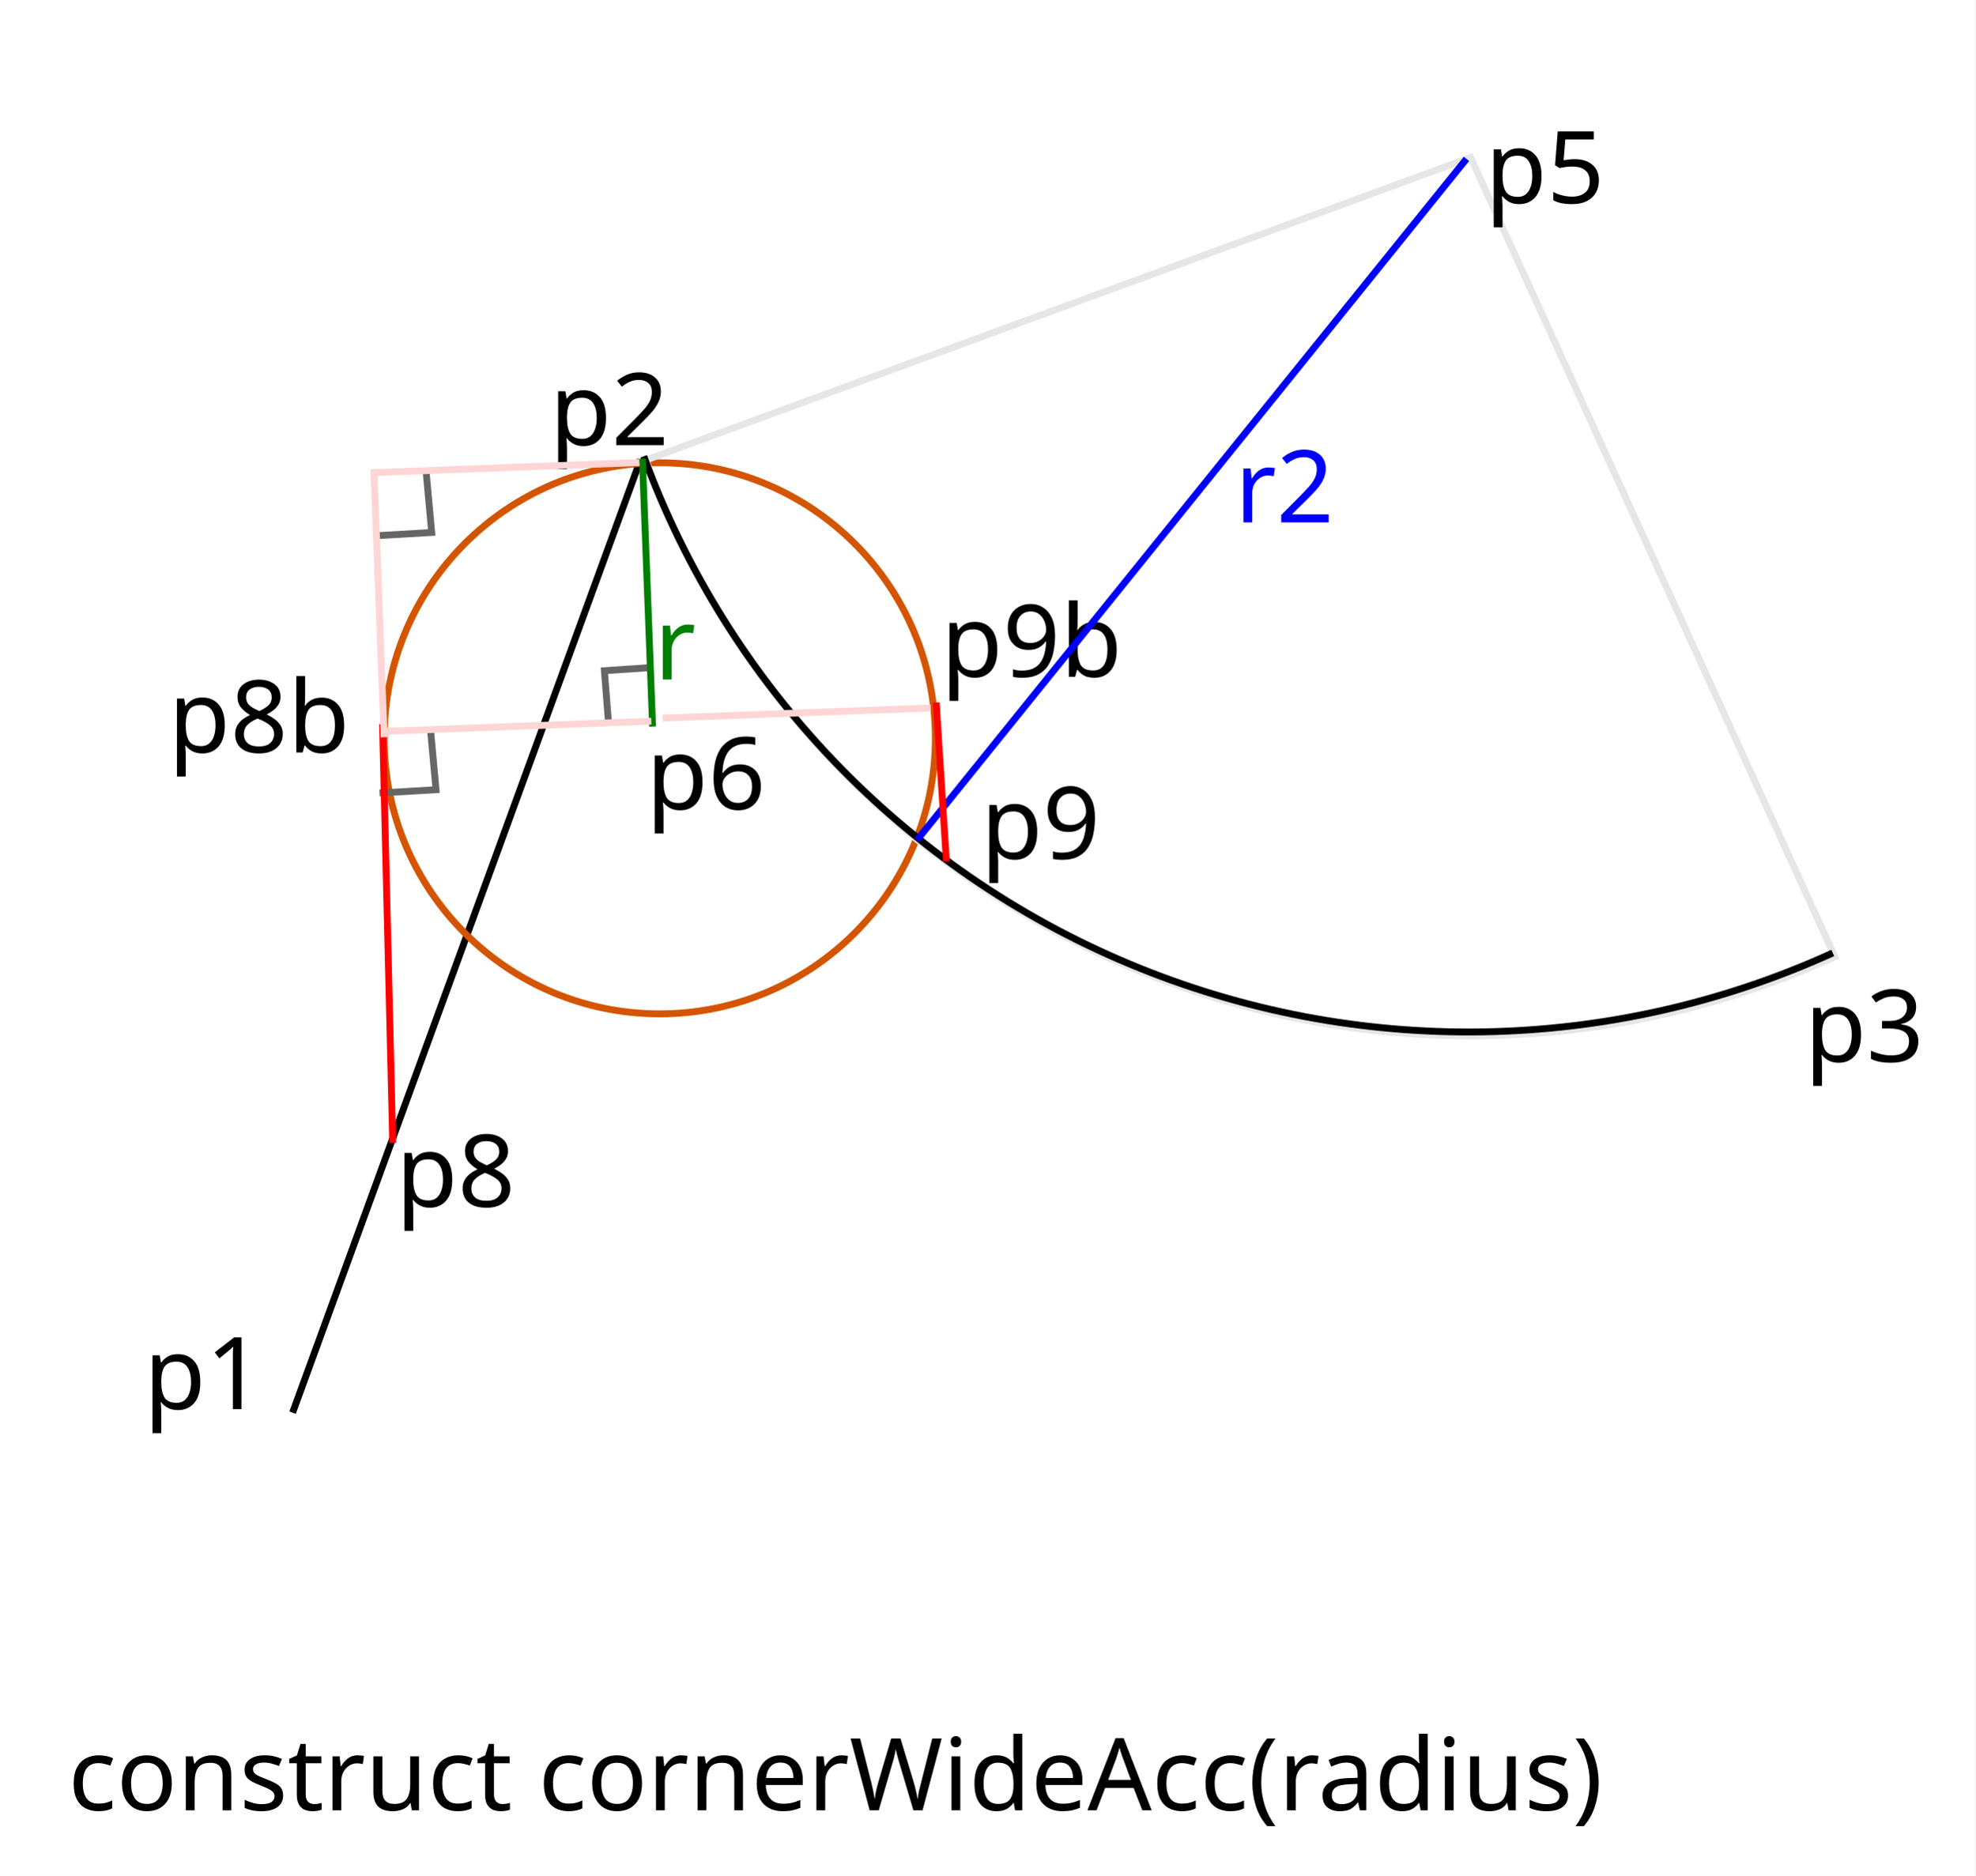
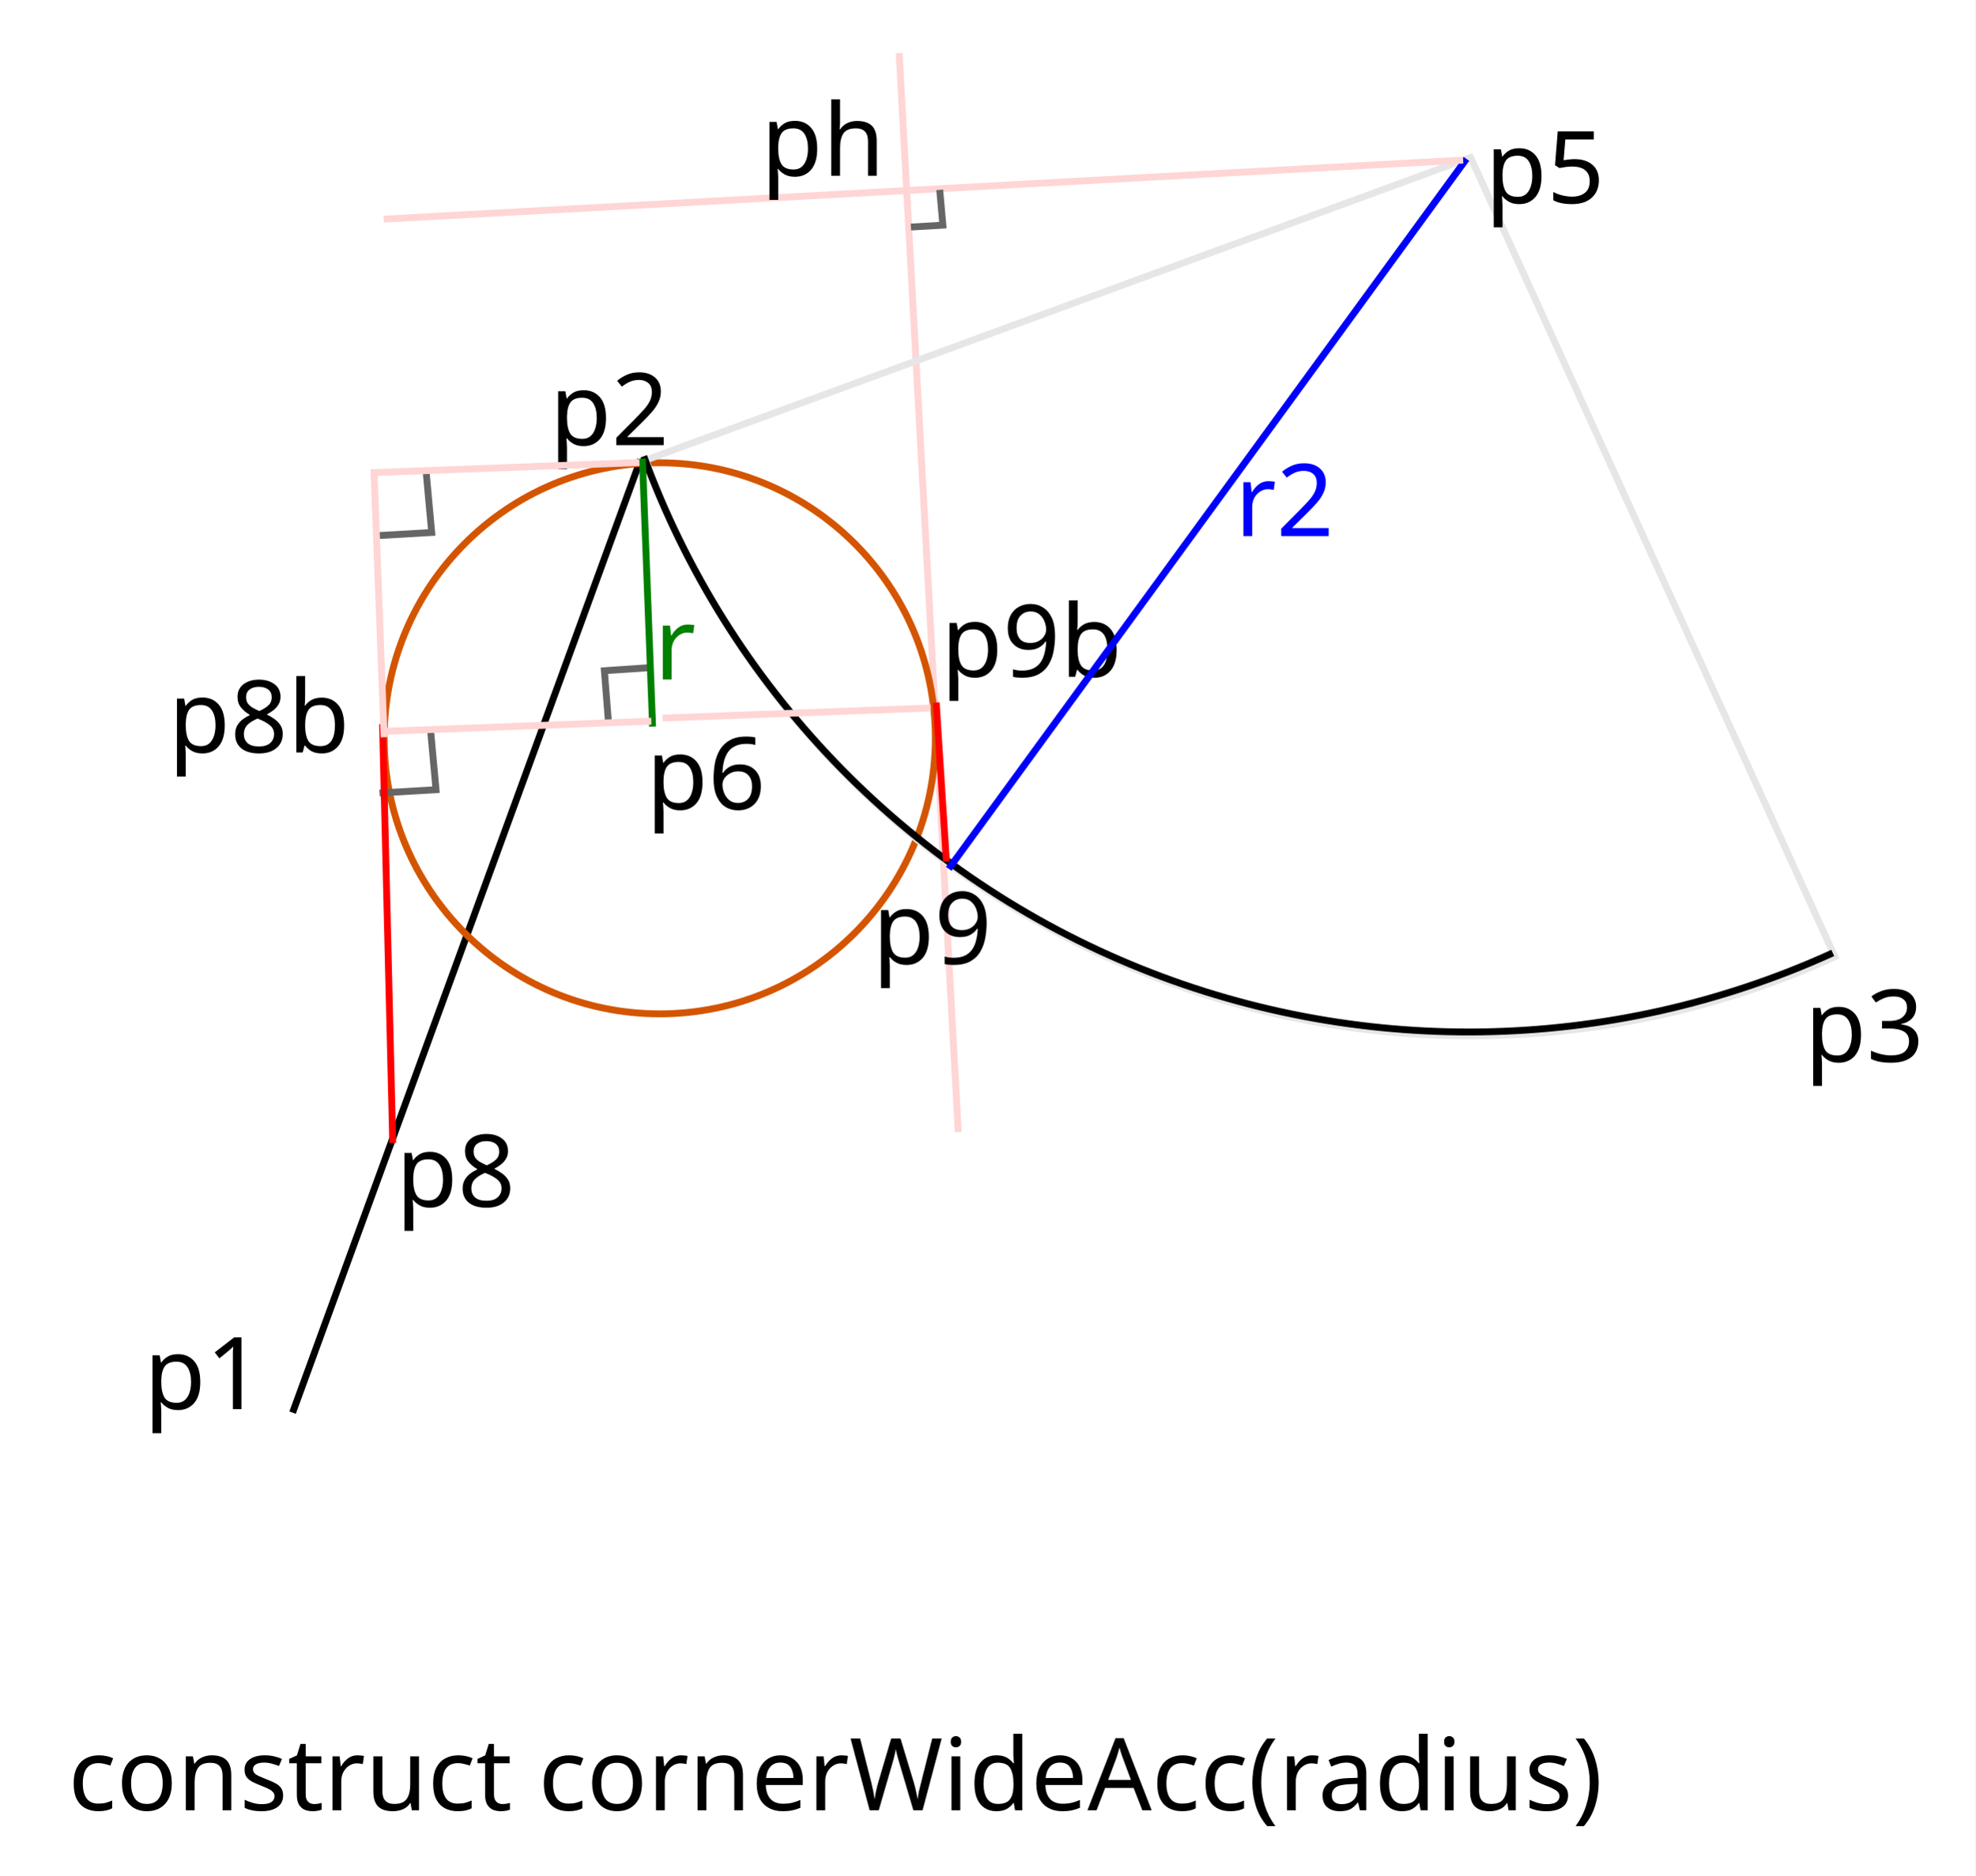
<svg xmlns="http://www.w3.org/2000/svg" width="288.04" height="273.622" viewBox="0 0 76.211 72.396">
  <defs>
+     <path id="m" d="M237.913 14702.817h39.543v28.308h-39.543z" />
    <path id="a" d="M64.337 10503.036h33.572v27.716H64.337z" />
    <path id="b" d="M64.337 10503.036h33.572v27.716H64.337z" />
    <path id="c" d="M86.405 8251.748h70.081v57.682H86.405z" />
    <path id="d" d="M204.843 8338.396h83.853v42.639h-83.853z" />
    <path id="e" d="M343.183 8353.117h64.675v45.493h-64.675z" />
    <path id="f" d="M79.05 8300.684h282.307v47.641H79.05z" />
    <path id="g" d="M251.717 8436.273h62.168v32.45h-62.168z" />
    <path id="h" d="M420.706 8448.941h77.717v48.312h-77.717z" />
    <path id="i" d="M307.065 8197.744h48.525v24.999h-48.525z" />
    <path id="j" d="M423.248 10177.365h36.096v24.909h-36.096z" />
    <path id="k" d="M209.602 10739.295h58.999v31.362h-58.999z" />
    <path id="l" d="M209.602 10739.295h58.999v31.362h-58.999z" />
  </defs>
  <g transform="translate(-34.778 -3899.228)">
    <path d="M34.911 3899.36h75.946v72.131H34.911z" style="fill:#fff;stroke:#fff;stroke-width:.265" />
-     <text xml:space="preserve" style="font-size:14.667px;line-height:1.25;font-family:sans-serif;white-space:pre;shape-inside:url(#a);display:inline" transform="matrix(.26458 0 0 .26458 55.6 1150.048)">
+     <path d="m71.751 3942.92-2.28-41.646" style="fill:none;stroke:#ffd5d5;stroke-width:.265px;stroke-linecap:butt;stroke-linejoin:miter;stroke-opacity:1" />
+     <text xml:space="preserve" style="font-size:14.667px;line-height:1.25;font-family:sans-serif;white-space:pre;shape-inside:url(#a);display:inline" transform="matrix(.26458 0 0 .26458 51.42 1154.105)">
      <tspan x="64.336" y="10516.012">p9</tspan>
    </text>
    <text xml:space="preserve" style="font-size:14.667px;line-height:1.25;font-family:sans-serif;white-space:pre;shape-inside:url(#b);display:inline" transform="matrix(.26458 0 0 .26458 54.06 1143.021)">
      <tspan x="64.336" y="10516.012">p9b</tspan>
    </text>
    <path d="m49.254 3919.904 2.18-.126-.215-2.345M59.757 3925l-1.66.112.164 2.073" style="fill:none;stroke:#666;stroke-width:.265px;stroke-linecap:butt;stroke-linejoin:miter;stroke-opacity:1" />
    <path d="m46.066 3953.747 13.425-36.784" style="fill:none;stroke:#000;stroke-width:.265px;stroke-linecap:butt;stroke-linejoin:miter;stroke-opacity:1" />
    <text xml:space="preserve" style="font-size:14.667px;line-height:1.25;font-family:sans-serif;white-space:pre;shape-inside:url(#c);display:inline" transform="matrix(.26458 0 0 .26458 17.47 1766.93)">
      <tspan x="86.404" y="8264.725">p1</tspan>
    </text>
    <text xml:space="preserve" style="font-size:14.667px;line-height:1.25;font-family:sans-serif;white-space:pre;shape-inside:url(#d);display:inline" transform="matrix(.26458 0 0 .26458 1.786 1706.802)">
      <tspan x="204.844" y="8351.371">p2</tspan>
    </text>
    <text xml:space="preserve" style="font-size:14.667px;line-height:1.25;font-family:sans-serif;white-space:pre;shape-inside:url(#e);display:inline" transform="matrix(.26458 0 0 .26458 13.609 1726.705)">
      <tspan x="343.182" y="8366.094">p3</tspan>
    </text>
    <circle cx="60.233" cy="3927.722" r="10.634" style="fill:none;stroke:#d45500;stroke-width:.265" />
    <path d="m49.421 3929.832 2.18-.127-.215-2.345" style="fill:none;stroke:#666;stroke-width:.265px;stroke-linecap:butt;stroke-linejoin:miter;stroke-opacity:1" />
    <text xml:space="preserve" style="font-size:14.667px;line-height:1.25;font-family:sans-serif;white-space:pre;shape-inside:url(#f);display:inline" transform="matrix(.26458 0 0 .26458 16.491 1769.463)">
      <tspan x="79.051" y="8313.66">construct cornerWideAcc(radius)</tspan>
    </text>
    <path d="M105.575 3936.152a33.9 33.9 0 0 1-27.124.43 33.9 33.9 0 0 1-18.755-19.599l31.824-11.68z" style="fill:none;stroke:#e6e6e6;stroke-width:.265" />
    <path d="M105.494 3936.005a33.9 33.9 0 0 1-27.123.43 33.9 33.9 0 0 1-18.756-19.599" style="fill:none;stroke:#000;stroke-width:.265" />
-     <path d="m91.36 3905.36-21.2 26.287" style="fill:none;stroke:#00f;stroke-width:.265px;stroke-linecap:butt;stroke-linejoin:miter;stroke-opacity:1" />
-     <text xml:space="preserve" style="font-size:14.667px;line-height:1.25;font-family:sans-serif;white-space:pre;shape-inside:url(#g);display:inline;fill:#00f" transform="matrix(.26458 0 0 .26458 15.823 1683.886)">
+     <path d="m91.36 3905.36-19.977 27.398" style="fill:none;stroke:#00f;stroke-width:.265px;stroke-linecap:butt;stroke-linejoin:miter;stroke-opacity:1" />
+     <text xml:space="preserve" style="font-size:14.667px;line-height:1.25;font-family:sans-serif;white-space:pre;shape-inside:url(#g);display:inline;fill:#00f" transform="matrix(.26458 0 0 .26458 15.823 1684.415)">
      <tspan x="251.717" y="8449.25">r2</tspan>
    </text>
    <text xml:space="preserve" style="font-size:14.667px;line-height:1.25;font-family:sans-serif;white-space:pre;shape-inside:url(#h);display:inline" transform="matrix(.26458 0 0 .26458 -19.228 1668.214)">
      <tspan x="420.705" y="8461.918">p5</tspan>
    </text>
    <path d="m59.957 3927.269-.393-10.345" style="fill:none;stroke:green;stroke-width:.265px;stroke-linecap:butt;stroke-linejoin:miter;stroke-opacity:1" />
    <text xml:space="preserve" style="font-size:14.667px;line-height:1.25;font-family:sans-serif;white-space:pre;shape-inside:url(#i);display:inline;fill:green" transform="matrix(.26458 0 0 .26458 -21.222 1753.057)">
      <tspan x="307.064" y="8210.721">r</tspan>
    </text>
    <text xml:space="preserve" style="font-size:14.667px;line-height:1.25;font-family:sans-serif;white-space:pre;shape-inside:url(#j);display:inline" transform="matrix(.26458 0 0 .26458 -52.274 1234.303)">
      <tspan x="423.248" y="10190.342">p6</tspan>
    </text>
    <path d="m49.93 3943.337-.393-16.165" style="fill:none;stroke:red;stroke-width:.265px;stroke-linecap:butt;stroke-linejoin:miter;stroke-opacity:1" />
    <path d="m59.908 3927.06-10.345.393" style="fill:none;stroke:#ffd5d5;stroke-width:.265px;stroke-linecap:butt;stroke-linejoin:miter;stroke-opacity:1" />
    <text xml:space="preserve" style="font-size:14.667px;line-height:1.25;font-family:sans-serif;white-space:pre;shape-inside:url(#k);display:inline" transform="matrix(.26458 0 0 .26458 -5.405 1100.965)">
      <tspan x="209.602" y="10752.272">p8</tspan>
    </text>
    <text xml:space="preserve" style="font-size:14.667px;line-height:1.25;font-family:sans-serif;white-space:pre;shape-inside:url(#l);display:inline" transform="matrix(.26458 0 0 .26458 -14.182 1083.431)">
      <tspan x="209.602" y="10752.272">p8b</tspan>
    </text>
    <path d="m59.45 3917.077-10.345.393M49.205 3917.337l.392 10.344" style="fill:none;stroke:#ffd5d5;stroke-width:.265px;stroke-linecap:butt;stroke-linejoin:miter;stroke-opacity:1" />
    <path d="m71.293 3932.47-.393-6.131" style="fill:none;stroke:red;stroke-width:.265px;stroke-linecap:butt;stroke-linejoin:miter;stroke-opacity:1" />
    <path d="m70.685 3926.55-10.344.391" style="fill:none;stroke:#ffd5d5;stroke-width:.265px;stroke-linecap:butt;stroke-linejoin:miter;stroke-opacity:1" />
+     <path d="m49.585 3907.685 41.647-2.28" style="fill:none;stroke:#ffd5d5;stroke-width:.265px;stroke-linecap:butt;stroke-linejoin:miter;stroke-opacity:1" />
+     <path d="m69.926 3907.99 1.232-.073-.122-1.362" style="fill:none;stroke:#666;stroke-width:.265px;stroke-linecap:butt;stroke-linejoin:miter;stroke-opacity:1" />
+     <text xml:space="preserve" style="font-size:14.667px;line-height:1.25;font-family:sans-serif;white-space:pre;shape-inside:url(#m);display:inline" transform="matrix(.26458 0 0 .26458 1.187 12.508)">
+       <tspan x="237.914" y="14715.793">ph</tspan>
+     </text>
  </g>
</svg>
